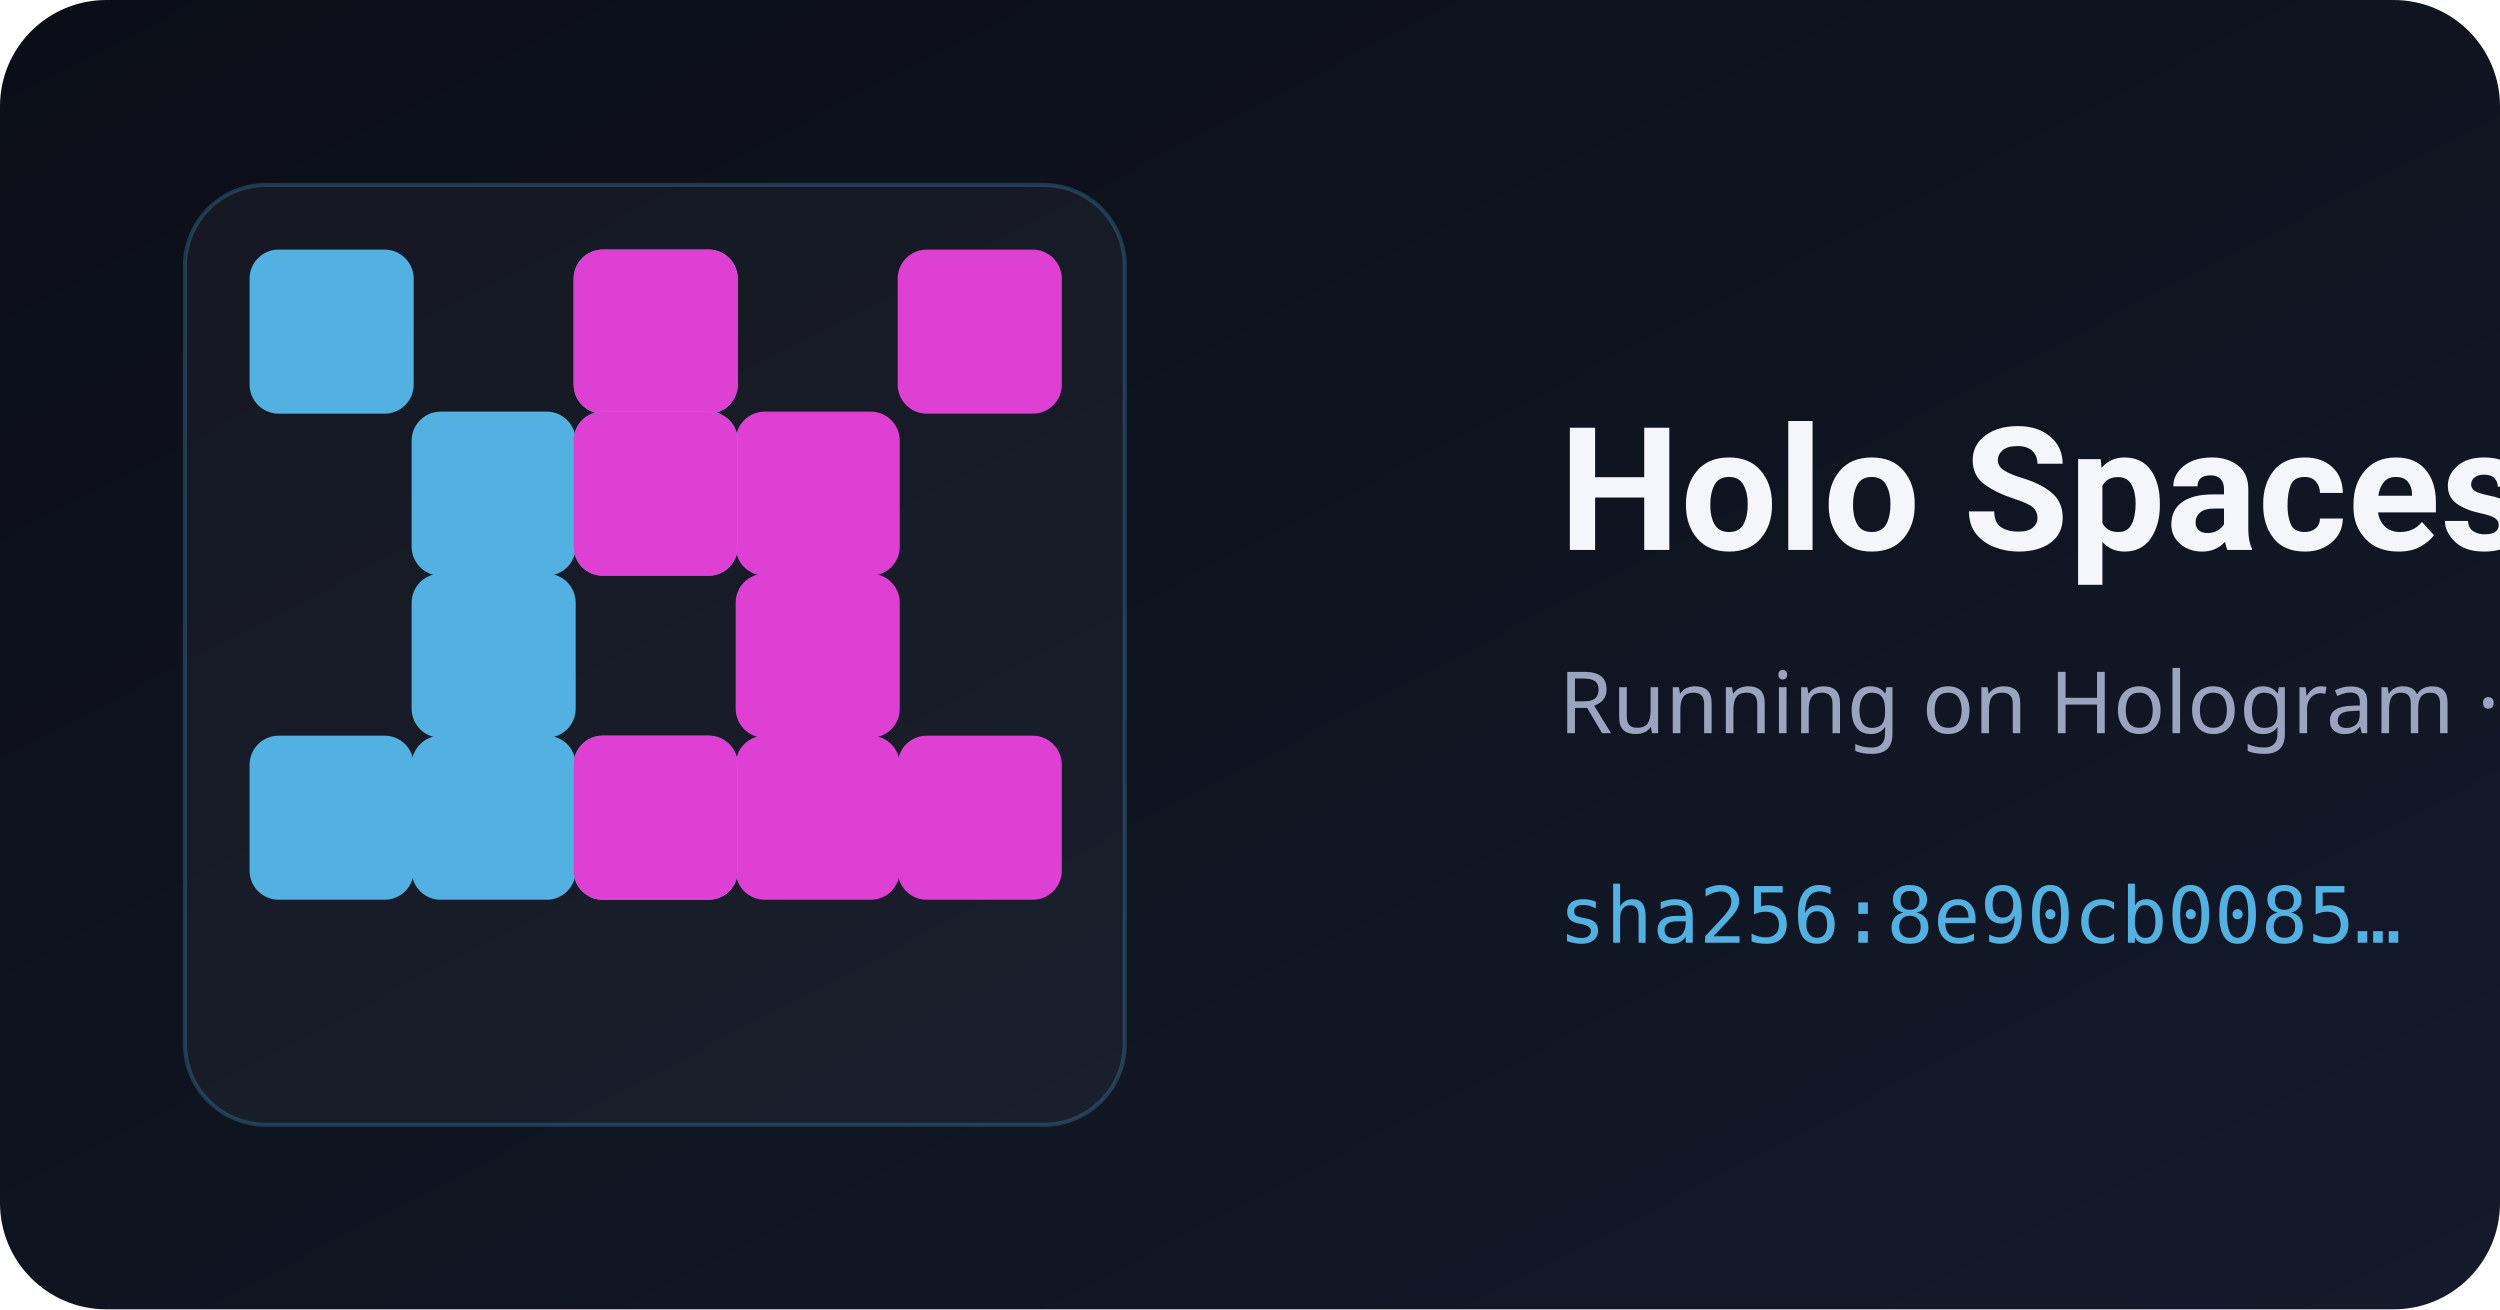
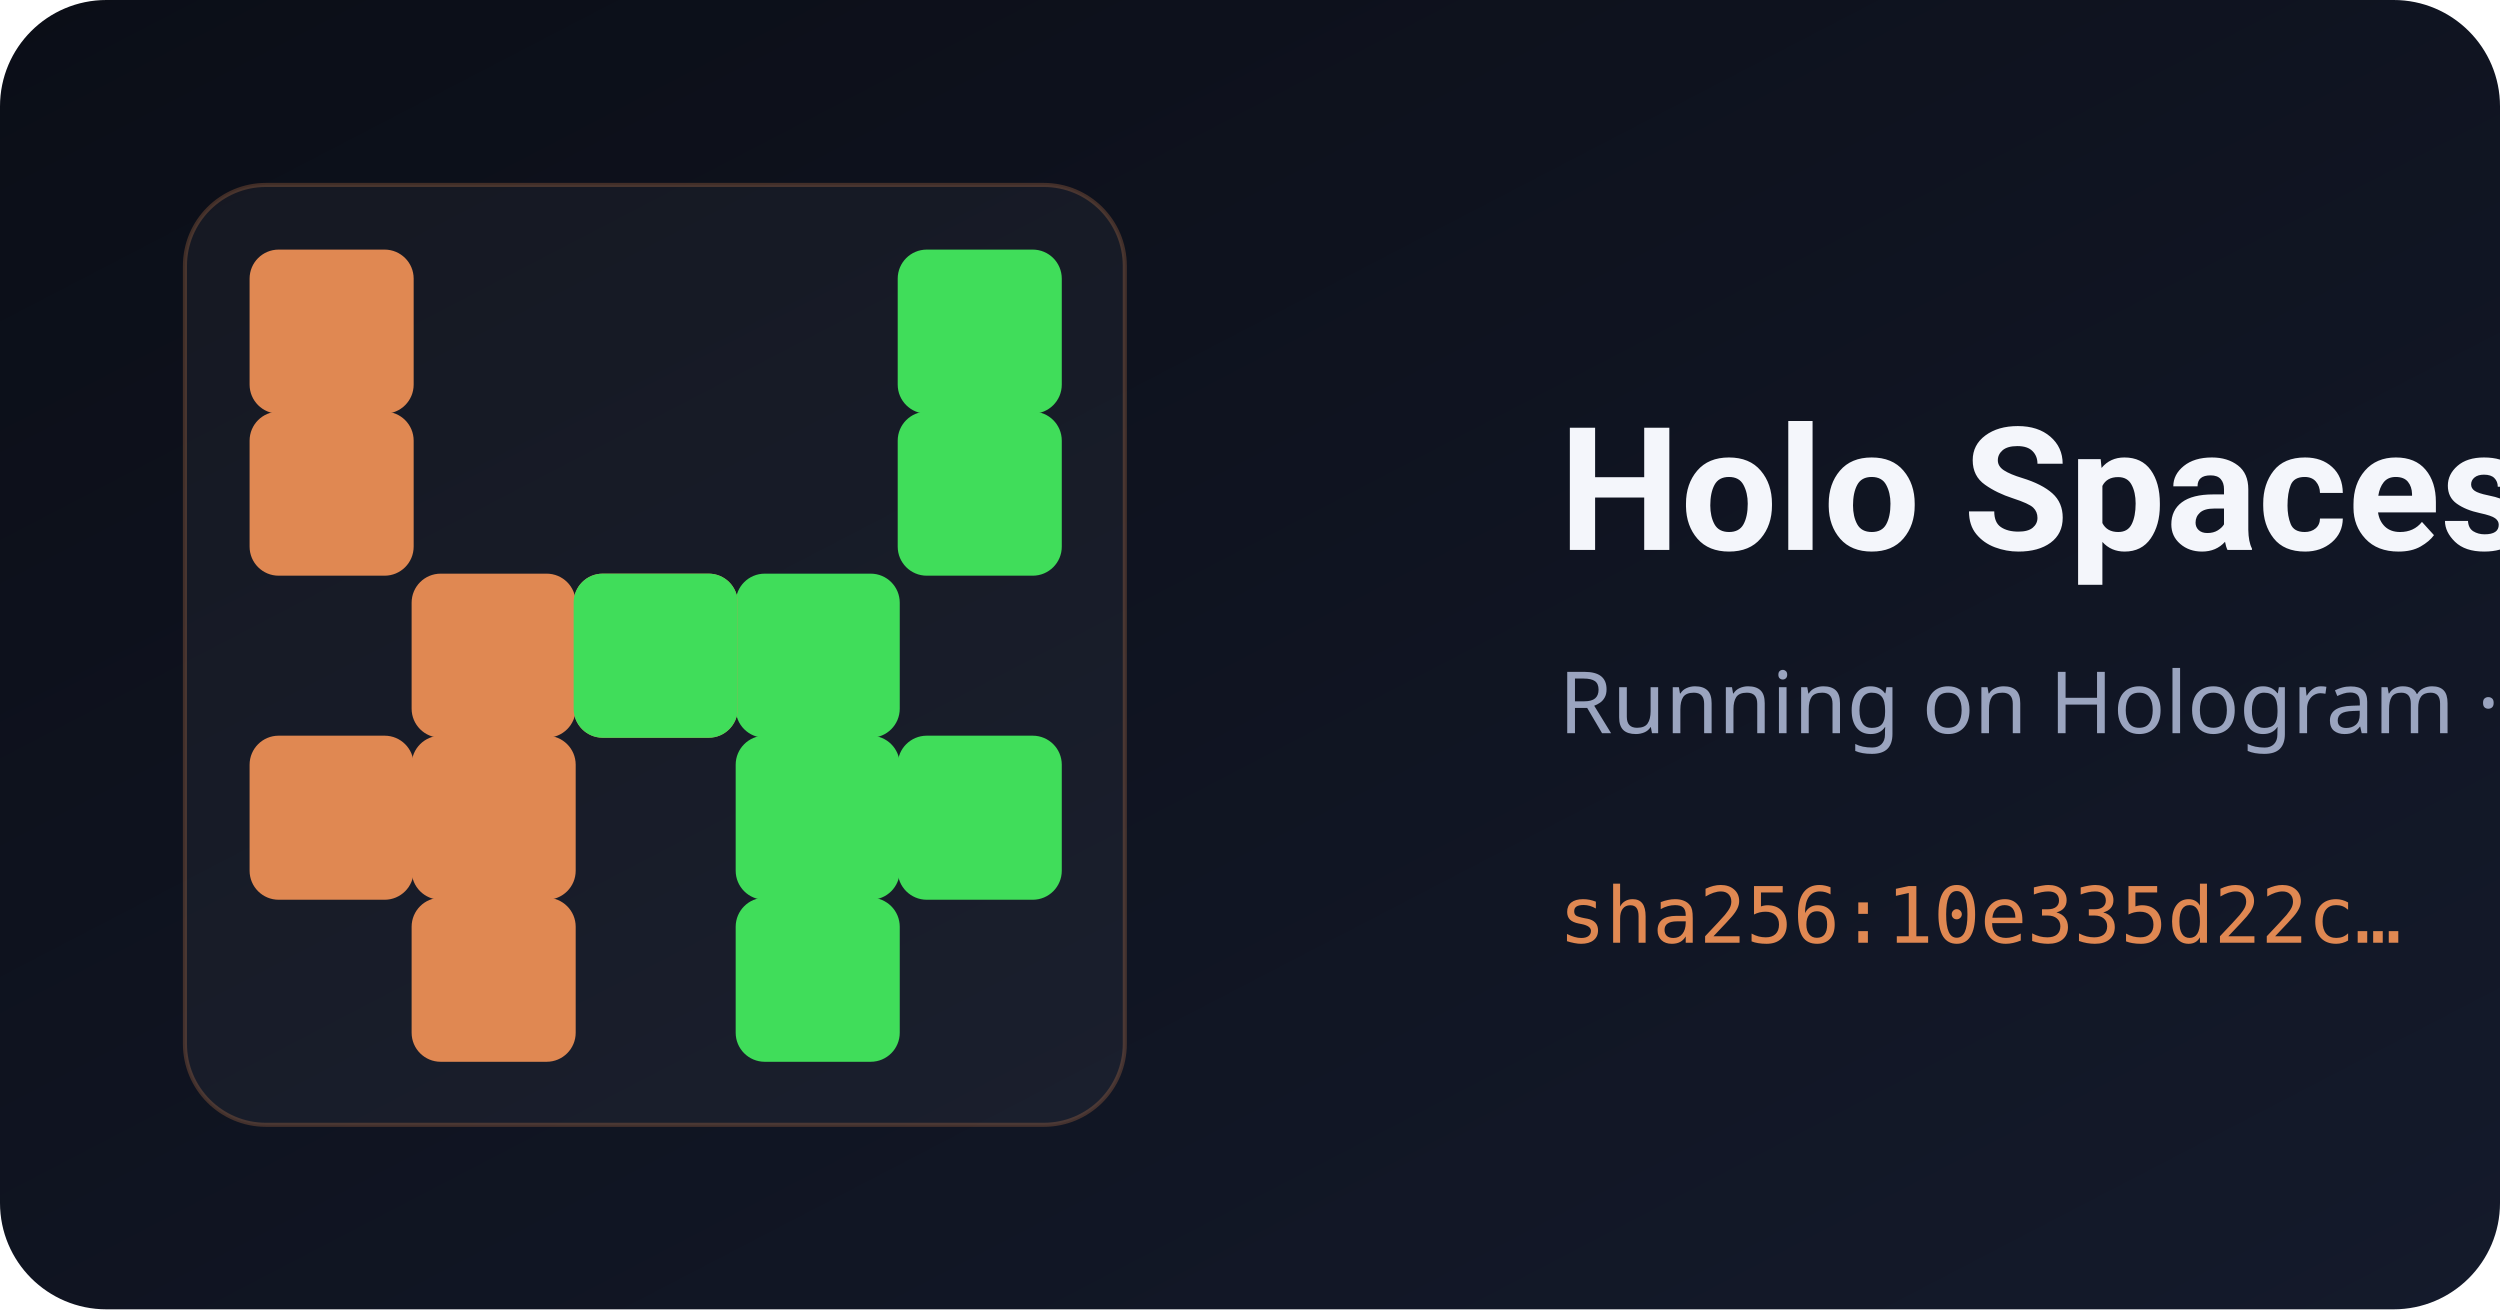
- <svg xmlns="http://www.w3.org/2000/svg" width="611" height="320" viewBox="0 0 611 320" role="img" aria-label="Holo Spaces sha256:8e90cb0085…">
+ <svg xmlns="http://www.w3.org/2000/svg" width="611" height="320" viewBox="0 0 611 320" role="img" aria-label="Holo Spaces sha256:10e335d22c…">
  <defs>
    <linearGradient id="bg" x1="0" y1="0" x2="1" y2="1">
      <stop offset="0" stop-color="#0b0e17" />
      <stop offset="1" stop-color="#141a2b" />
    </linearGradient>
  </defs>
  <rect width="611" height="320" rx="26" fill="url(#bg)" />
-   <rect x="45.2" y="45.2" width="229.7" height="229.7" rx="19.8" fill="#ffffff0a" stroke="hsl(200 70% 60%)" stroke-opacity="0.25" />
-   <rect x="61.0" y="61.0" width="40.1" height="40.1" rx="7.1" fill="hsl(200 70% 60%)" />
-   <rect x="219.4" y="61.0" width="40.1" height="40.1" rx="7.1" fill="hsl(304 70% 56%)" />
-   <rect x="140.2" y="61.0" width="40.1" height="40.1" rx="7.1" fill="hsl(200 70% 60%)" />
-   <rect x="140.2" y="61.0" width="40.1" height="40.1" rx="7.1" fill="hsl(304 70% 56%)" />
-   <rect x="100.6" y="100.6" width="40.1" height="40.1" rx="7.1" fill="hsl(200 70% 60%)" />
-   <rect x="179.8" y="100.6" width="40.1" height="40.1" rx="7.1" fill="hsl(304 70% 56%)" />
-   <rect x="140.2" y="100.6" width="40.1" height="40.1" rx="7.1" fill="hsl(200 70% 60%)" />
-   <rect x="140.2" y="100.6" width="40.1" height="40.1" rx="7.1" fill="hsl(304 70% 56%)" />
-   <rect x="100.6" y="140.2" width="40.1" height="40.1" rx="7.1" fill="hsl(200 70% 60%)" />
-   <rect x="179.8" y="140.2" width="40.1" height="40.1" rx="7.1" fill="hsl(304 70% 56%)" />
-   <rect x="61.0" y="179.8" width="40.1" height="40.1" rx="7.1" fill="hsl(200 70% 60%)" />
-   <rect x="219.4" y="179.8" width="40.1" height="40.1" rx="7.1" fill="hsl(304 70% 56%)" />
-   <rect x="100.6" y="179.8" width="40.1" height="40.1" rx="7.1" fill="hsl(200 70% 60%)" />
-   <rect x="179.8" y="179.8" width="40.1" height="40.1" rx="7.1" fill="hsl(304 70% 56%)" />
-   <rect x="140.2" y="179.8" width="40.1" height="40.1" rx="7.1" fill="hsl(200 70% 60%)" />
-   <rect x="140.2" y="179.8" width="40.1" height="40.1" rx="7.1" fill="hsl(304 70% 56%)" />
+   <rect x="45.2" y="45.2" width="229.7" height="229.7" rx="19.8" fill="#ffffff0a" stroke="hsl(23 70% 60%)" stroke-opacity="0.25" />
+   <rect x="61.0" y="61.0" width="40.1" height="40.1" rx="7.1" fill="hsl(23 70% 60%)" />
+   <rect x="219.4" y="61.0" width="40.1" height="40.1" rx="7.1" fill="hsl(130 70% 56%)" />
+   <rect x="61.0" y="100.6" width="40.1" height="40.1" rx="7.1" fill="hsl(23 70% 60%)" />
+   <rect x="219.4" y="100.6" width="40.1" height="40.1" rx="7.1" fill="hsl(130 70% 56%)" />
+   <rect x="100.6" y="140.2" width="40.1" height="40.1" rx="7.1" fill="hsl(23 70% 60%)" />
+   <rect x="179.8" y="140.2" width="40.1" height="40.1" rx="7.1" fill="hsl(130 70% 56%)" />
+   <rect x="140.2" y="140.2" width="40.1" height="40.1" rx="7.1" fill="hsl(23 70% 60%)" />
+   <rect x="140.2" y="140.2" width="40.1" height="40.1" rx="7.1" fill="hsl(130 70% 56%)" />
+   <rect x="61.0" y="179.8" width="40.1" height="40.1" rx="7.1" fill="hsl(23 70% 60%)" />
+   <rect x="219.4" y="179.8" width="40.1" height="40.1" rx="7.1" fill="hsl(130 70% 56%)" />
+   <rect x="100.6" y="179.8" width="40.1" height="40.1" rx="7.1" fill="hsl(23 70% 60%)" />
+   <rect x="179.8" y="179.8" width="40.1" height="40.1" rx="7.1" fill="hsl(130 70% 56%)" />
+   <rect x="100.6" y="219.4" width="40.1" height="40.1" rx="7.1" fill="hsl(23 70% 60%)" />
+   <rect x="179.8" y="219.4" width="40.1" height="40.1" rx="7.1" fill="hsl(130 70% 56%)" />
  <text x="381" y="134.4" font-family="ui-sans-serif,system-ui,Segoe UI,Roboto,sans-serif" font-size="42" font-weight="700" fill="#f4f6fb">Holo Spaces</text>
  <text x="381" y="179.2" font-family="ui-sans-serif,system-ui,sans-serif" font-size="21" fill="#9aa4bf">Running on Hologram · live on your device</text>
-   <text x="381" y="230.4" font-family="ui-monospace,Menlo,Consolas,monospace" font-size="19" fill="hsl(200 70% 60%)">sha256:8e90cb0085…</text>
+   <text x="381" y="230.4" font-family="ui-monospace,Menlo,Consolas,monospace" font-size="19" fill="hsl(23 70% 60%)">sha256:10e335d22c…</text>
</svg>
